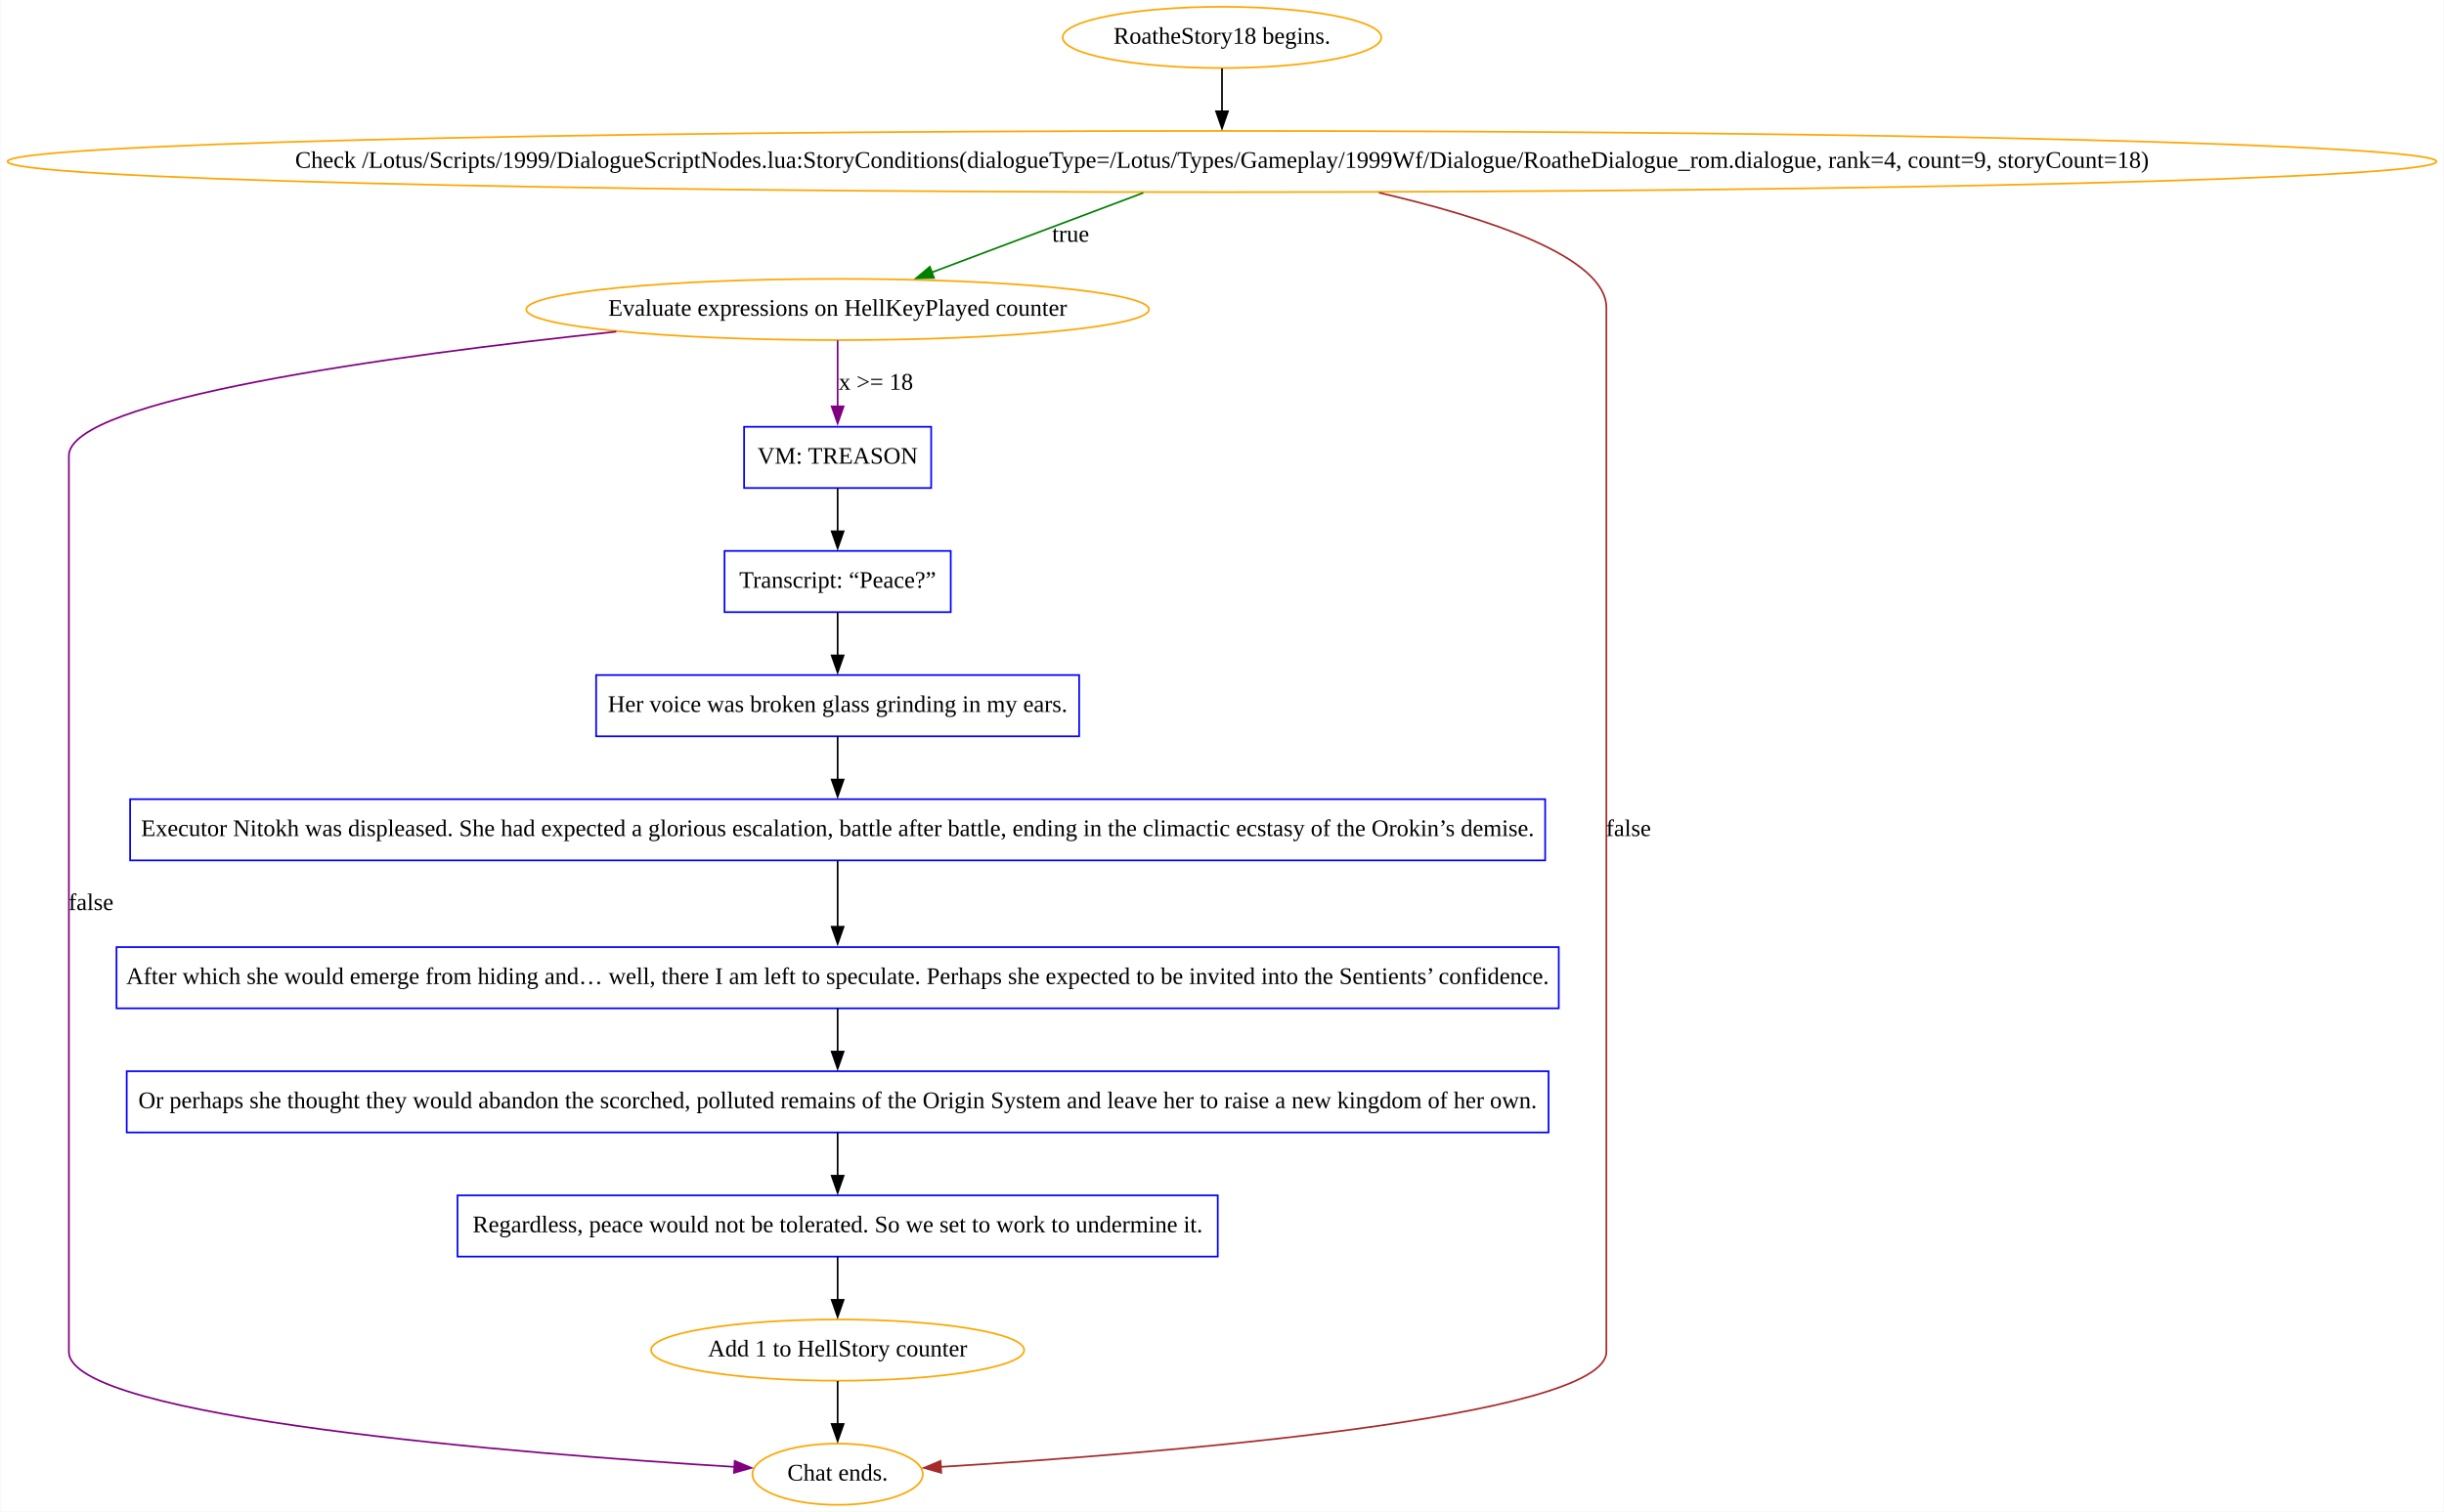
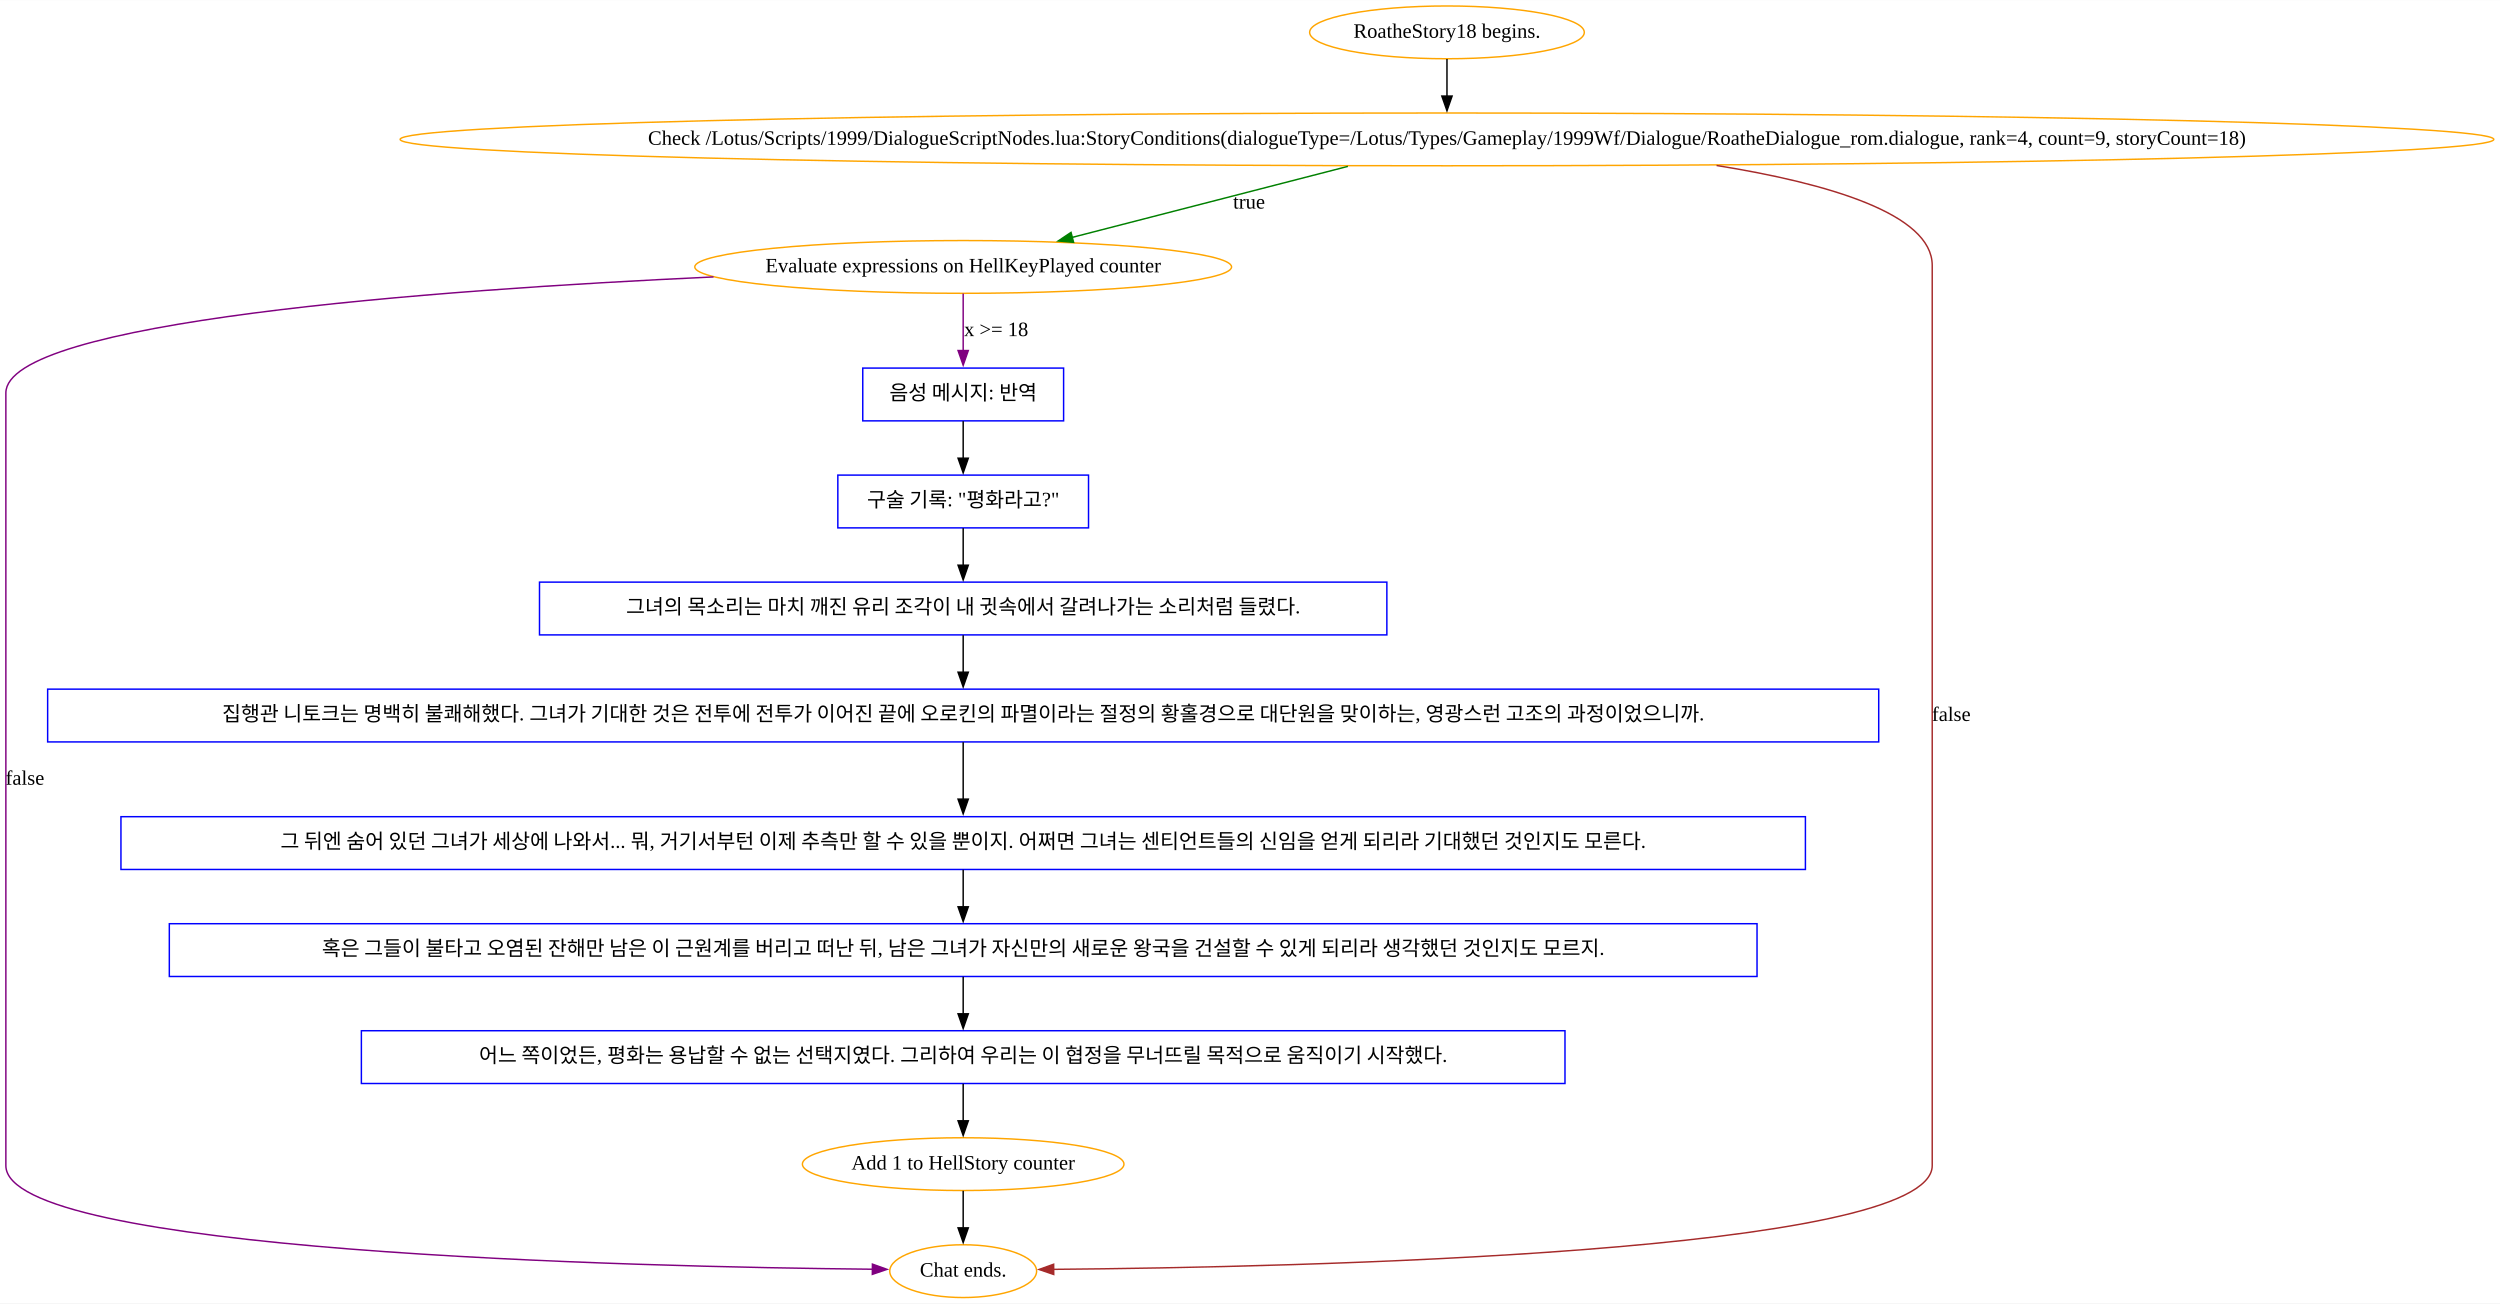
- <svg xmlns="http://www.w3.org/2000/svg" width="1437pt" height="889pt" viewBox="0.00 0.00 1436.57 889.00">
+ <svg xmlns="http://www.w3.org/2000/svg" width="1705pt" height="889pt" viewBox="0.00 0.00 1705.29 889.00">
  <g id="graph0" class="graph" transform="scale(1 1) rotate(0) translate(4 885)">
-     <polygon fill="white" stroke="none" points="-4,4 -4,-885 1432.57,-885 1432.57,4 -4,4" />
+     <polygon fill="white" stroke="none" points="-4,4 -4,-885 1701.29,-885 1701.29,4 -4,4" />
    <g id="node1" class="node">
-       <ellipse fill="none" stroke="orange" cx="714.29" cy="-863" rx="93.68" ry="18" />
-       <text text-anchor="middle" x="714.29" y="-859.3" font-family="Times New Roman,serif" font-size="14.00">RoatheStory18 begins.</text>
+       <ellipse fill="none" stroke="orange" cx="983" cy="-863" rx="93.68" ry="18" />
+       <text text-anchor="middle" x="983" y="-859.3" font-family="Times New Roman,serif" font-size="14.00">RoatheStory18 begins.</text>
    </g>
    <g id="node2" class="node">
-       <ellipse fill="none" stroke="orange" cx="714.29" cy="-790" rx="714.07" ry="18" />
-       <text text-anchor="middle" x="714.29" y="-786.3" font-family="Times New Roman,serif" font-size="14.00">Check /Lotus/Scripts/1999/DialogueScriptNodes.lua:StoryConditions(dialogueType=/Lotus/Types/Gameplay/1999Wf/Dialogue/RoatheDialogue_rom.dialogue, rank=4, count=9, storyCount=18)</text>
+       <ellipse fill="none" stroke="orange" cx="983" cy="-790" rx="714.07" ry="18" />
+       <text text-anchor="middle" x="983" y="-786.3" font-family="Times New Roman,serif" font-size="14.00">Check /Lotus/Scripts/1999/DialogueScriptNodes.lua:StoryConditions(dialogueType=/Lotus/Types/Gameplay/1999Wf/Dialogue/RoatheDialogue_rom.dialogue, rank=4, count=9, storyCount=18)</text>
    </g>
    <g id="edge1" class="edge">
-       <path fill="none" stroke="black" d="M714.29,-844.81C714.29,-837.23 714.29,-828.1 714.29,-819.54" />
-       <polygon fill="black" stroke="black" points="717.79,-819.54 714.29,-809.54 710.79,-819.54 717.79,-819.54" />
+       <path fill="none" stroke="black" d="M983,-844.81C983,-837.23 983,-828.1 983,-819.54" />
+       <polygon fill="black" stroke="black" points="986.5,-819.54 983,-809.54 979.5,-819.54 986.5,-819.54" />
    </g>
    <g id="node3" class="node">
-       <ellipse fill="none" stroke="orange" cx="488.29" cy="-703" rx="183.07" ry="18" />
-       <text text-anchor="middle" x="488.29" y="-699.3" font-family="Times New Roman,serif" font-size="14.00">Evaluate expressions on HellKeyPlayed counter</text>
+       <ellipse fill="none" stroke="orange" cx="653" cy="-703" rx="183.07" ry="18" />
+       <text text-anchor="middle" x="653" y="-699.3" font-family="Times New Roman,serif" font-size="14.00">Evaluate expressions on HellKeyPlayed counter</text>
    </g>
    <g id="edge2" class="edge">
-       <path fill="none" stroke="green" d="M668.01,-771.59C631.89,-758.01 581.6,-739.09 543.4,-724.73" />
-       <polygon fill="green" stroke="green" points="544.97,-721.58 534.38,-721.34 542.51,-728.13 544.97,-721.58" />
-       <text text-anchor="middle" x="625.29" y="-742.8" font-family="Times New Roman,serif" font-size="14.00">true</text>
+       <path fill="none" stroke="green" d="M915.42,-771.59C860.71,-757.5 783.73,-737.67 727.29,-723.14" />
+       <polygon fill="green" stroke="green" points="728.31,-719.78 717.76,-720.68 726.57,-726.56 728.31,-719.78" />
+       <text text-anchor="middle" x="848" y="-742.8" font-family="Times New Roman,serif" font-size="14.00">true</text>
    </g>
    <g id="node4" class="node">
-       <ellipse fill="none" stroke="orange" cx="488.29" cy="-18" rx="50.09" ry="18" />
-       <text text-anchor="middle" x="488.29" y="-14.3" font-family="Times New Roman,serif" font-size="14.00">Chat ends.</text>
+       <ellipse fill="none" stroke="orange" cx="653" cy="-18" rx="50.09" ry="18" />
+       <text text-anchor="middle" x="653" y="-14.3" font-family="Times New Roman,serif" font-size="14.00">Chat ends.</text>
    </g>
    <g id="edge3" class="edge">
-       <path fill="none" stroke="brown" d="M806.54,-771.68C869.03,-757.22 940.29,-734.13 940.29,-704 940.29,-704 940.29,-704 940.29,-90 940.29,-50.85 672.24,-29.89 548.98,-22.33" />
-       <polygon fill="brown" stroke="brown" points="549.22,-18.83 539.03,-21.73 548.8,-25.82 549.22,-18.83" />
-       <text text-anchor="middle" x="953.29" y="-393.3" font-family="Times New Roman,serif" font-size="14.00">false</text>
+       <path fill="none" stroke="brown" d="M1166.89,-772.2C1243.08,-759.97 1314,-739.15 1314,-704 1314,-704 1314,-704 1314,-90 1314,-30.05 878.63,-20.64 714.56,-19.23" />
+       <polygon fill="brown" stroke="brown" points="714.77,-15.73 704.74,-19.15 714.71,-22.73 714.77,-15.73" />
+       <text text-anchor="middle" x="1327" y="-393.3" font-family="Times New Roman,serif" font-size="14.00">false</text>
    </g>
    <g id="edge5" class="edge">
-       <path fill="none" stroke="purple" d="M358.16,-689.96C224.63,-675.81 36.29,-649.99 36.29,-617 36.29,-617 36.29,-617 36.29,-90 36.29,-50.85 304.33,-29.89 427.59,-22.33" />
-       <polygon fill="purple" stroke="purple" points="427.77,-25.82 437.54,-21.73 427.35,-18.83 427.77,-25.82" />
-       <text text-anchor="middle" x="49.29" y="-349.8" font-family="Times New Roman,serif" font-size="14.00">false</text>
+       <path fill="none" stroke="purple" d="M482.71,-696.18C289.23,-687.22 0,-665.7 0,-617 0,-617 0,-617 0,-90 0,-30.87 428.59,-20.95 591.33,-19.31" />
+       <polygon fill="purple" stroke="purple" points="591.09,-22.81 601.06,-19.22 591.03,-15.81 591.09,-22.81" />
+       <text text-anchor="middle" x="13" y="-349.8" font-family="Times New Roman,serif" font-size="14.00">false</text>
    </g>
    <g id="node5" class="node">
-       <polygon fill="none" stroke="blue" points="543.29,-634 433.29,-634 433.29,-598 543.29,-598 543.29,-634" />
-       <text text-anchor="middle" x="488.29" y="-612.3" font-family="Times New Roman,serif" font-size="14.00">VM: TREASON</text>
+       <polygon fill="none" stroke="blue" points="721.5,-634 584.5,-634 584.5,-598 721.5,-598 721.5,-634" />
+       <text text-anchor="middle" x="653" y="-612.3" font-family="Times New Roman,serif" font-size="14.00">음성 메시지: 반역</text>
    </g>
    <g id="edge4" class="edge">
-       <path fill="none" stroke="purple" d="M488.29,-684.8C488.29,-673.58 488.29,-658.67 488.29,-645.69" />
-       <polygon fill="purple" stroke="purple" points="491.79,-645.98 488.29,-635.98 484.79,-645.98 491.79,-645.98" />
-       <text text-anchor="middle" x="510.79" y="-655.8" font-family="Times New Roman,serif" font-size="14.00">x &gt;= 18</text>
+       <path fill="none" stroke="purple" d="M653,-684.8C653,-673.58 653,-658.67 653,-645.69" />
+       <polygon fill="purple" stroke="purple" points="656.5,-645.98 653,-635.98 649.5,-645.98 656.5,-645.98" />
+       <text text-anchor="middle" x="675.5" y="-655.8" font-family="Times New Roman,serif" font-size="14.00">x &gt;= 18</text>
    </g>
    <g id="node6" class="node">
-       <polygon fill="none" stroke="blue" points="554.79,-561 421.79,-561 421.79,-525 554.79,-525 554.79,-561" />
-       <text text-anchor="middle" x="488.29" y="-539.3" font-family="Times New Roman,serif" font-size="14.00">Transcript: “Peace?”</text>
+       <polygon fill="none" stroke="blue" points="738.5,-561 567.5,-561 567.5,-525 738.5,-525 738.5,-561" />
+       <text text-anchor="middle" x="653" y="-539.3" font-family="Times New Roman,serif" font-size="14.00">구술 기록: "평화라고?"</text>
    </g>
    <g id="edge6" class="edge">
-       <path fill="none" stroke="black" d="M488.29,-597.81C488.29,-590.23 488.29,-581.1 488.29,-572.54" />
-       <polygon fill="black" stroke="black" points="491.79,-572.54 488.29,-562.54 484.79,-572.54 491.79,-572.54" />
+       <path fill="none" stroke="black" d="M653,-597.81C653,-590.23 653,-581.1 653,-572.54" />
+       <polygon fill="black" stroke="black" points="656.5,-572.54 653,-562.54 649.5,-572.54 656.5,-572.54" />
    </g>
    <g id="node7" class="node">
-       <polygon fill="none" stroke="blue" points="630.29,-488 346.29,-488 346.29,-452 630.29,-452 630.29,-488" />
-       <text text-anchor="middle" x="488.29" y="-466.3" font-family="Times New Roman,serif" font-size="14.00">Her voice was broken glass grinding in my ears.</text>
+       <polygon fill="none" stroke="blue" points="942,-488 364,-488 364,-452 942,-452 942,-488" />
+       <text text-anchor="middle" x="653" y="-466.3" font-family="Times New Roman,serif" font-size="14.00">그녀의 목소리는 마치 깨진 유리 조각이 내 귓속에서 갈려나가는 소리처럼 들렸다.</text>
    </g>
    <g id="edge7" class="edge">
-       <path fill="none" stroke="black" d="M488.29,-524.81C488.29,-517.23 488.29,-508.1 488.29,-499.54" />
-       <polygon fill="black" stroke="black" points="491.79,-499.54 488.29,-489.54 484.79,-499.54 491.79,-499.54" />
+       <path fill="none" stroke="black" d="M653,-524.81C653,-517.23 653,-508.1 653,-499.54" />
+       <polygon fill="black" stroke="black" points="656.5,-499.54 653,-489.54 649.5,-499.54 656.5,-499.54" />
    </g>
    <g id="node8" class="node">
-       <polygon fill="none" stroke="blue" points="904.29,-415 72.29,-415 72.29,-379 904.29,-379 904.29,-415" />
-       <text text-anchor="middle" x="488.29" y="-393.3" font-family="Times New Roman,serif" font-size="14.00">Executor Nitokh was displeased. She had expected a glorious escalation, battle after battle, ending in the climactic ecstasy of the Orokin’s demise.</text>
+       <polygon fill="none" stroke="blue" points="1277.5,-415 28.5,-415 28.5,-379 1277.5,-379 1277.5,-415" />
+       <text text-anchor="middle" x="653" y="-393.3" font-family="Times New Roman,serif" font-size="14.00">집행관 니토크는 명백히 불쾌해했다. 그녀가 기대한 것은 전투에 전투가 이어진 끝에 오로킨의 파멸이라는 절정의 황홀경으로 대단원을 맞이하는, 영광스런 고조의 과정이었으니까.</text>
    </g>
    <g id="edge8" class="edge">
-       <path fill="none" stroke="black" d="M488.29,-451.81C488.29,-444.23 488.29,-435.1 488.29,-426.54" />
-       <polygon fill="black" stroke="black" points="491.79,-426.54 488.29,-416.54 484.79,-426.54 491.79,-426.54" />
+       <path fill="none" stroke="black" d="M653,-451.81C653,-444.23 653,-435.1 653,-426.54" />
+       <polygon fill="black" stroke="black" points="656.5,-426.54 653,-416.54 649.5,-426.54 656.5,-426.54" />
    </g>
    <g id="node9" class="node">
-       <polygon fill="none" stroke="blue" points="912.29,-328 64.29,-328 64.29,-292 912.29,-292 912.29,-328" />
-       <text text-anchor="middle" x="488.29" y="-306.3" font-family="Times New Roman,serif" font-size="14.00">After which she would emerge from hiding and… well, there I am left to speculate. Perhaps she expected to be invited into the Sentients’ confidence.</text>
+       <polygon fill="none" stroke="blue" points="1227.5,-328 78.5,-328 78.5,-292 1227.5,-292 1227.5,-328" />
+       <text text-anchor="middle" x="653" y="-306.3" font-family="Times New Roman,serif" font-size="14.00">그 뒤엔 숨어 있던 그녀가 세상에 나와서... 뭐, 거기서부턴 이제 추측만 할 수 있을 뿐이지. 어쩌면 그녀는 센티언트들의 신임을 얻게 되리라 기대했던 것인지도 모른다.</text>
    </g>
    <g id="edge9" class="edge">
-       <path fill="none" stroke="black" d="M488.29,-378.8C488.29,-367.58 488.29,-352.67 488.29,-339.69" />
-       <polygon fill="black" stroke="black" points="491.79,-339.98 488.29,-329.98 484.79,-339.98 491.79,-339.98" />
+       <path fill="none" stroke="black" d="M653,-378.8C653,-367.58 653,-352.67 653,-339.69" />
+       <polygon fill="black" stroke="black" points="656.5,-339.98 653,-329.98 649.5,-339.98 656.5,-339.98" />
    </g>
    <g id="node10" class="node">
-       <polygon fill="none" stroke="blue" points="906.29,-255 70.29,-255 70.29,-219 906.29,-219 906.29,-255" />
-       <text text-anchor="middle" x="488.29" y="-233.3" font-family="Times New Roman,serif" font-size="14.00">Or perhaps she thought they would abandon the scorched, polluted remains of the Origin System and leave her to raise a new kingdom of her own.</text>
+       <polygon fill="none" stroke="blue" points="1194.5,-255 111.5,-255 111.5,-219 1194.5,-219 1194.5,-255" />
+       <text text-anchor="middle" x="653" y="-233.3" font-family="Times New Roman,serif" font-size="14.00">혹은 그들이 불타고 오염된 잔해만 남은 이 근원계를 버리고 떠난 뒤, 남은 그녀가 자신만의 새로운 왕국을 건설할 수 있게 되리라 생각했던 것인지도 모르지.</text>
    </g>
    <g id="edge10" class="edge">
-       <path fill="none" stroke="black" d="M488.29,-291.81C488.29,-284.23 488.29,-275.1 488.29,-266.54" />
-       <polygon fill="black" stroke="black" points="491.79,-266.54 488.29,-256.54 484.79,-266.54 491.79,-266.54" />
+       <path fill="none" stroke="black" d="M653,-291.81C653,-284.23 653,-275.1 653,-266.54" />
+       <polygon fill="black" stroke="black" points="656.5,-266.54 653,-256.54 649.5,-266.54 656.5,-266.54" />
    </g>
    <g id="node11" class="node">
-       <polygon fill="none" stroke="blue" points="711.79,-182 264.79,-182 264.79,-146 711.79,-146 711.79,-182" />
-       <text text-anchor="middle" x="488.29" y="-160.3" font-family="Times New Roman,serif" font-size="14.00">Regardless, peace would not be tolerated. So we set to work to undermine it.</text>
+       <polygon fill="none" stroke="blue" points="1063.5,-182 242.5,-182 242.5,-146 1063.5,-146 1063.5,-182" />
+       <text text-anchor="middle" x="653" y="-160.3" font-family="Times New Roman,serif" font-size="14.00">어느 쪽이었든, 평화는 용납할 수 없는 선택지였다. 그리하여 우리는 이 협정을 무너뜨릴 목적으로 움직이기 시작했다.</text>
    </g>
    <g id="edge11" class="edge">
-       <path fill="none" stroke="black" d="M488.29,-218.81C488.29,-211.23 488.29,-202.1 488.29,-193.54" />
-       <polygon fill="black" stroke="black" points="491.79,-193.54 488.29,-183.54 484.79,-193.54 491.79,-193.54" />
+       <path fill="none" stroke="black" d="M653,-218.81C653,-211.23 653,-202.1 653,-193.54" />
+       <polygon fill="black" stroke="black" points="656.5,-193.54 653,-183.54 649.5,-193.54 656.5,-193.54" />
    </g>
    <g id="node12" class="node">
-       <ellipse fill="none" stroke="orange" cx="488.29" cy="-91" rx="109.68" ry="18" />
-       <text text-anchor="middle" x="488.29" y="-87.3" font-family="Times New Roman,serif" font-size="14.00">Add 1 to HellStory counter</text>
+       <ellipse fill="none" stroke="orange" cx="653" cy="-91" rx="109.68" ry="18" />
+       <text text-anchor="middle" x="653" y="-87.3" font-family="Times New Roman,serif" font-size="14.00">Add 1 to HellStory counter</text>
    </g>
    <g id="edge12" class="edge">
-       <path fill="none" stroke="black" d="M488.29,-145.81C488.29,-138.23 488.29,-129.1 488.29,-120.54" />
-       <polygon fill="black" stroke="black" points="491.79,-120.54 488.29,-110.54 484.79,-120.54 491.79,-120.54" />
+       <path fill="none" stroke="black" d="M653,-145.81C653,-138.23 653,-129.1 653,-120.54" />
+       <polygon fill="black" stroke="black" points="656.5,-120.54 653,-110.54 649.5,-120.54 656.5,-120.54" />
    </g>
    <g id="edge13" class="edge">
-       <path fill="none" stroke="black" d="M488.29,-72.81C488.29,-65.23 488.29,-56.1 488.29,-47.54" />
-       <polygon fill="black" stroke="black" points="491.79,-47.54 488.29,-37.54 484.79,-47.54 491.79,-47.54" />
+       <path fill="none" stroke="black" d="M653,-72.81C653,-65.23 653,-56.1 653,-47.54" />
+       <polygon fill="black" stroke="black" points="656.5,-47.54 653,-37.54 649.5,-47.54 656.5,-47.54" />
    </g>
  </g>
</svg>
